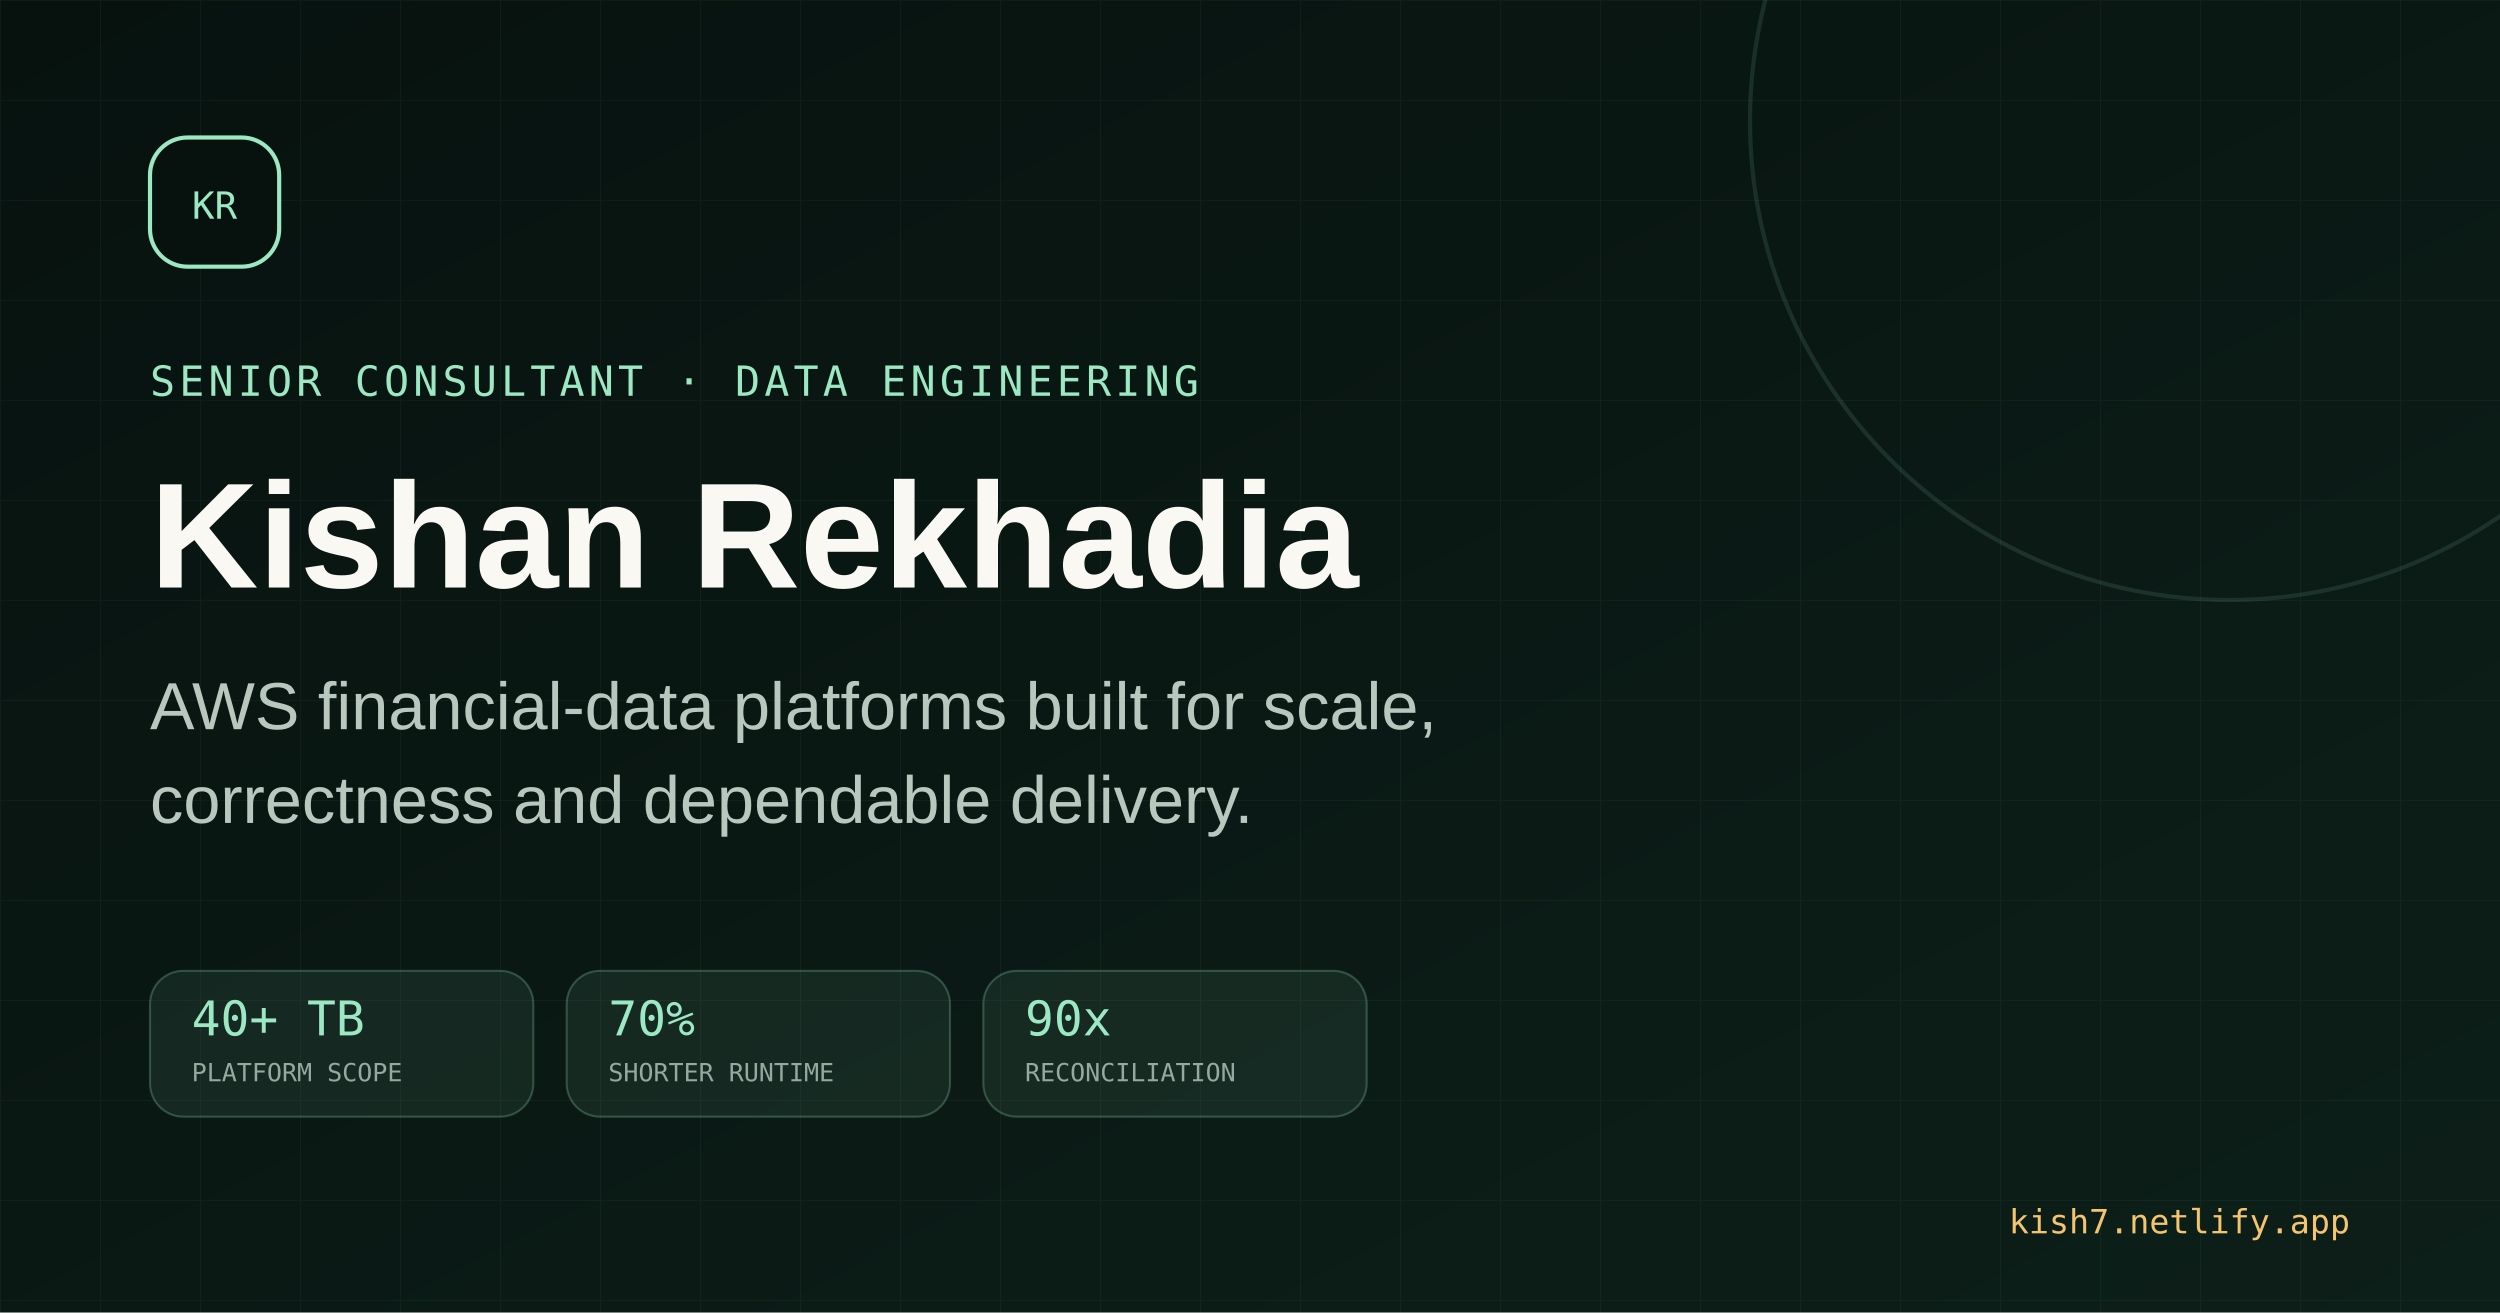
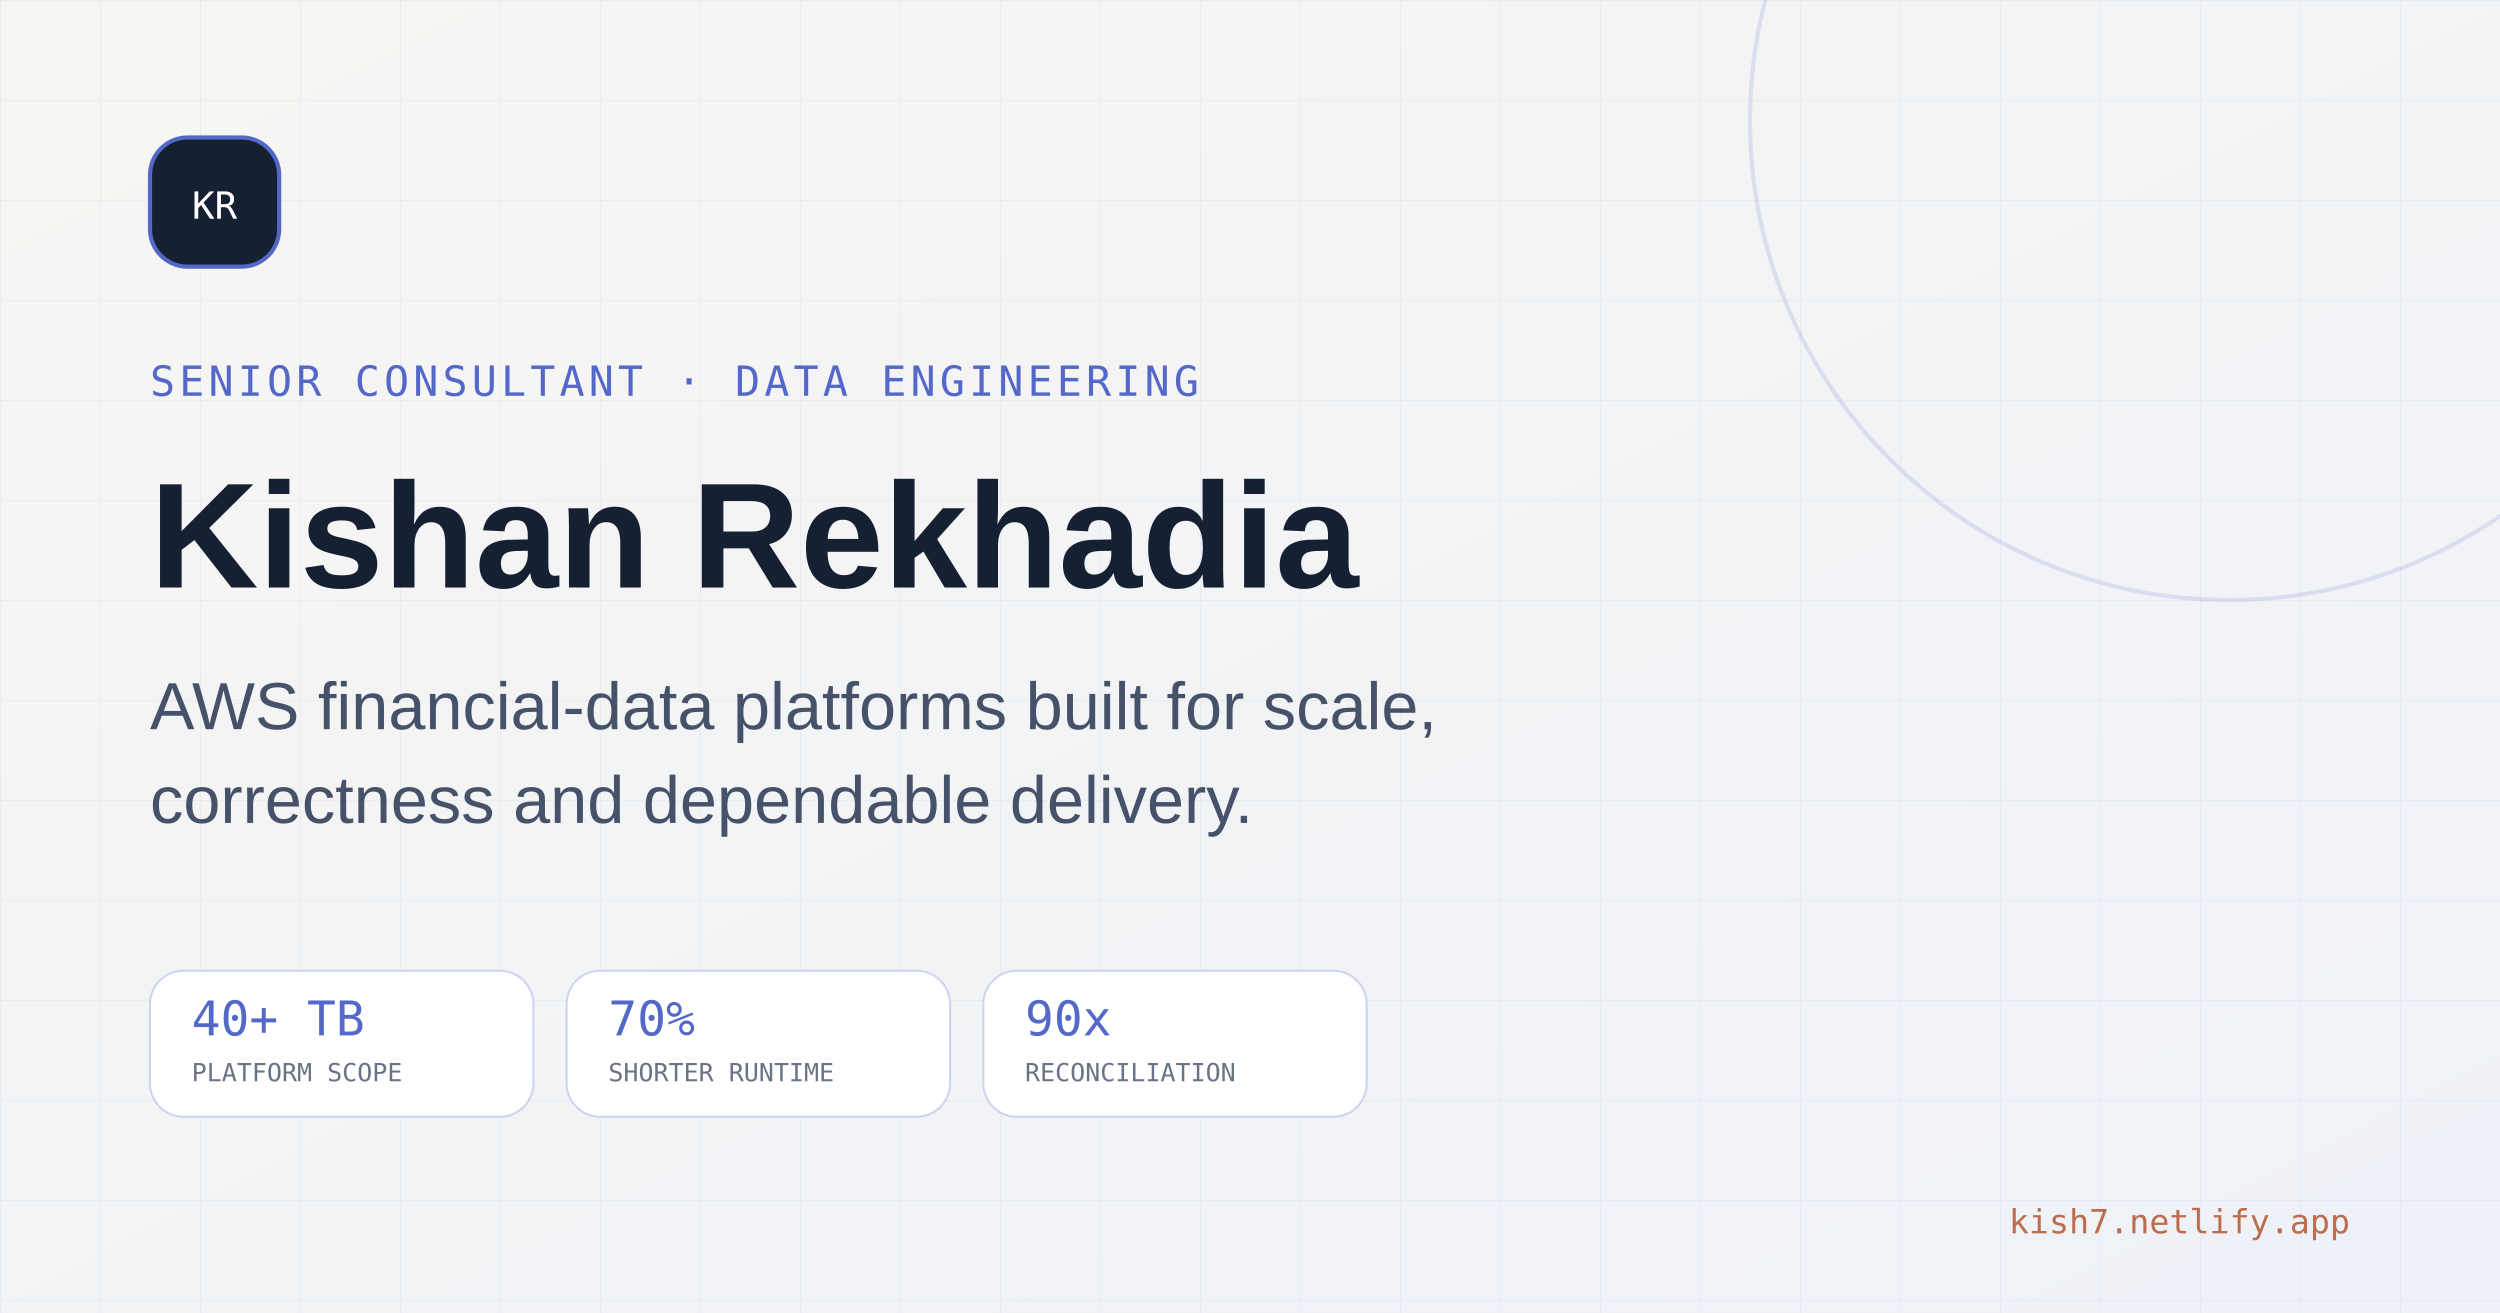
<svg xmlns="http://www.w3.org/2000/svg" width="1200" height="630" viewBox="0 0 1200 630">
  <defs>
    <linearGradient id="bg" x1="0" y1="0" x2="1" y2="1">
-       <stop offset="0" stop-color="#07120f" />
-       <stop offset="1" stop-color="#0d1f19" />
+       <stop offset="0" stop-color="#f7f6f2" />
+       <stop offset="1" stop-color="#eef1f8" />
    </linearGradient>
    <pattern id="grid" width="48" height="48" patternUnits="userSpaceOnUse">
-       <path d="M48 0H0V48" fill="none" stroke="#9be8c2" stroke-opacity=".045" />
+       <path d="M48 0H0V48" fill="none" stroke="#5368c8" stroke-opacity=".055" />
    </pattern>
  </defs>
  <rect width="1200" height="630" fill="url(#bg)" />
  <rect width="1200" height="630" fill="url(#grid)" />
-   <circle cx="1070" cy="58" r="230" fill="none" stroke="#9be8c2" stroke-opacity=".12" stroke-width="2" />
+   <circle cx="1070" cy="58" r="230" fill="none" stroke="#5368c8" stroke-opacity=".16" stroke-width="2" />
  <g transform="translate(72 66)">
-     <rect width="62" height="62" rx="18" fill="#07120f" stroke="#9be8c2" stroke-width="2" />
-     <text x="31" y="39" fill="#9be8c2" font-family="Consolas, monospace" font-size="18" text-anchor="middle">KR</text>
+     <rect width="62" height="62" rx="18" fill="#162033" stroke="#5368c8" stroke-width="2" />
+     <text x="31" y="39" fill="#ffffff" font-family="Consolas, monospace" font-size="18" text-anchor="middle">KR</text>
  </g>
-   <text x="72" y="190" fill="#9be8c2" font-family="Consolas, monospace" font-size="20" letter-spacing="2">SENIOR CONSULTANT · DATA ENGINEERING</text>
-   <text x="72" y="282" fill="#faf8f2" font-family="Arial, sans-serif" font-size="72" font-weight="700">Kishan Rekhadia</text>
-   <text x="72" y="350" fill="#b8c8be" font-family="Arial, sans-serif" font-size="32">AWS financial-data platforms built for scale,</text>
-   <text x="72" y="395" fill="#b8c8be" font-family="Arial, sans-serif" font-size="32">correctness and dependable delivery.</text>
+   <text x="72" y="190" fill="#5368c8" font-family="Consolas, monospace" font-size="20" letter-spacing="2">SENIOR CONSULTANT · DATA ENGINEERING</text>
+   <text x="72" y="282" fill="#162033" font-family="Arial, sans-serif" font-size="72" font-weight="700">Kishan Rekhadia</text>
+   <text x="72" y="350" fill="#465269" font-family="Arial, sans-serif" font-size="32">AWS financial-data platforms built for scale,</text>
+   <text x="72" y="395" fill="#465269" font-family="Arial, sans-serif" font-size="32">correctness and dependable delivery.</text>
  <g transform="translate(72 466)" font-family="Consolas, monospace">
    <g>
-       <rect width="184" height="70" rx="16" fill="#9be8c2" fill-opacity=".08" stroke="#9be8c2" stroke-opacity=".25" />
-       <text x="20" y="31" fill="#9be8c2" font-size="23">40+ TB</text>
-       <text x="20" y="53" fill="#95a99e" font-size="12">PLATFORM SCOPE</text>
+       <rect width="184" height="70" rx="16" fill="#ffffff" stroke="#5368c8" stroke-opacity=".25" />
+       <text x="20" y="31" fill="#5368c8" font-size="23">40+ TB</text>
+       <text x="20" y="53" fill="#697386" font-size="12">PLATFORM SCOPE</text>
    </g>
    <g transform="translate(200)">
-       <rect width="184" height="70" rx="16" fill="#9be8c2" fill-opacity=".08" stroke="#9be8c2" stroke-opacity=".25" />
-       <text x="20" y="31" fill="#9be8c2" font-size="23">70%</text>
-       <text x="20" y="53" fill="#95a99e" font-size="12">SHORTER RUNTIME</text>
+       <rect width="184" height="70" rx="16" fill="#ffffff" stroke="#5368c8" stroke-opacity=".25" />
+       <text x="20" y="31" fill="#5368c8" font-size="23">70%</text>
+       <text x="20" y="53" fill="#697386" font-size="12">SHORTER RUNTIME</text>
    </g>
    <g transform="translate(400)">
-       <rect width="184" height="70" rx="16" fill="#9be8c2" fill-opacity=".08" stroke="#9be8c2" stroke-opacity=".25" />
-       <text x="20" y="31" fill="#9be8c2" font-size="23">90x</text>
-       <text x="20" y="53" fill="#95a99e" font-size="12">RECONCILIATION</text>
+       <rect width="184" height="70" rx="16" fill="#ffffff" stroke="#5368c8" stroke-opacity=".25" />
+       <text x="20" y="31" fill="#5368c8" font-size="23">90x</text>
+       <text x="20" y="53" fill="#697386" font-size="12">RECONCILIATION</text>
    </g>
  </g>
-   <text x="1128" y="592" fill="#f4c46f" font-family="Consolas, monospace" font-size="16" text-anchor="end">kish7.netlify.app</text>
+   <text x="1128" y="592" fill="#bd6d4e" font-family="Consolas, monospace" font-size="16" text-anchor="end">kish7.netlify.app</text>
</svg>
